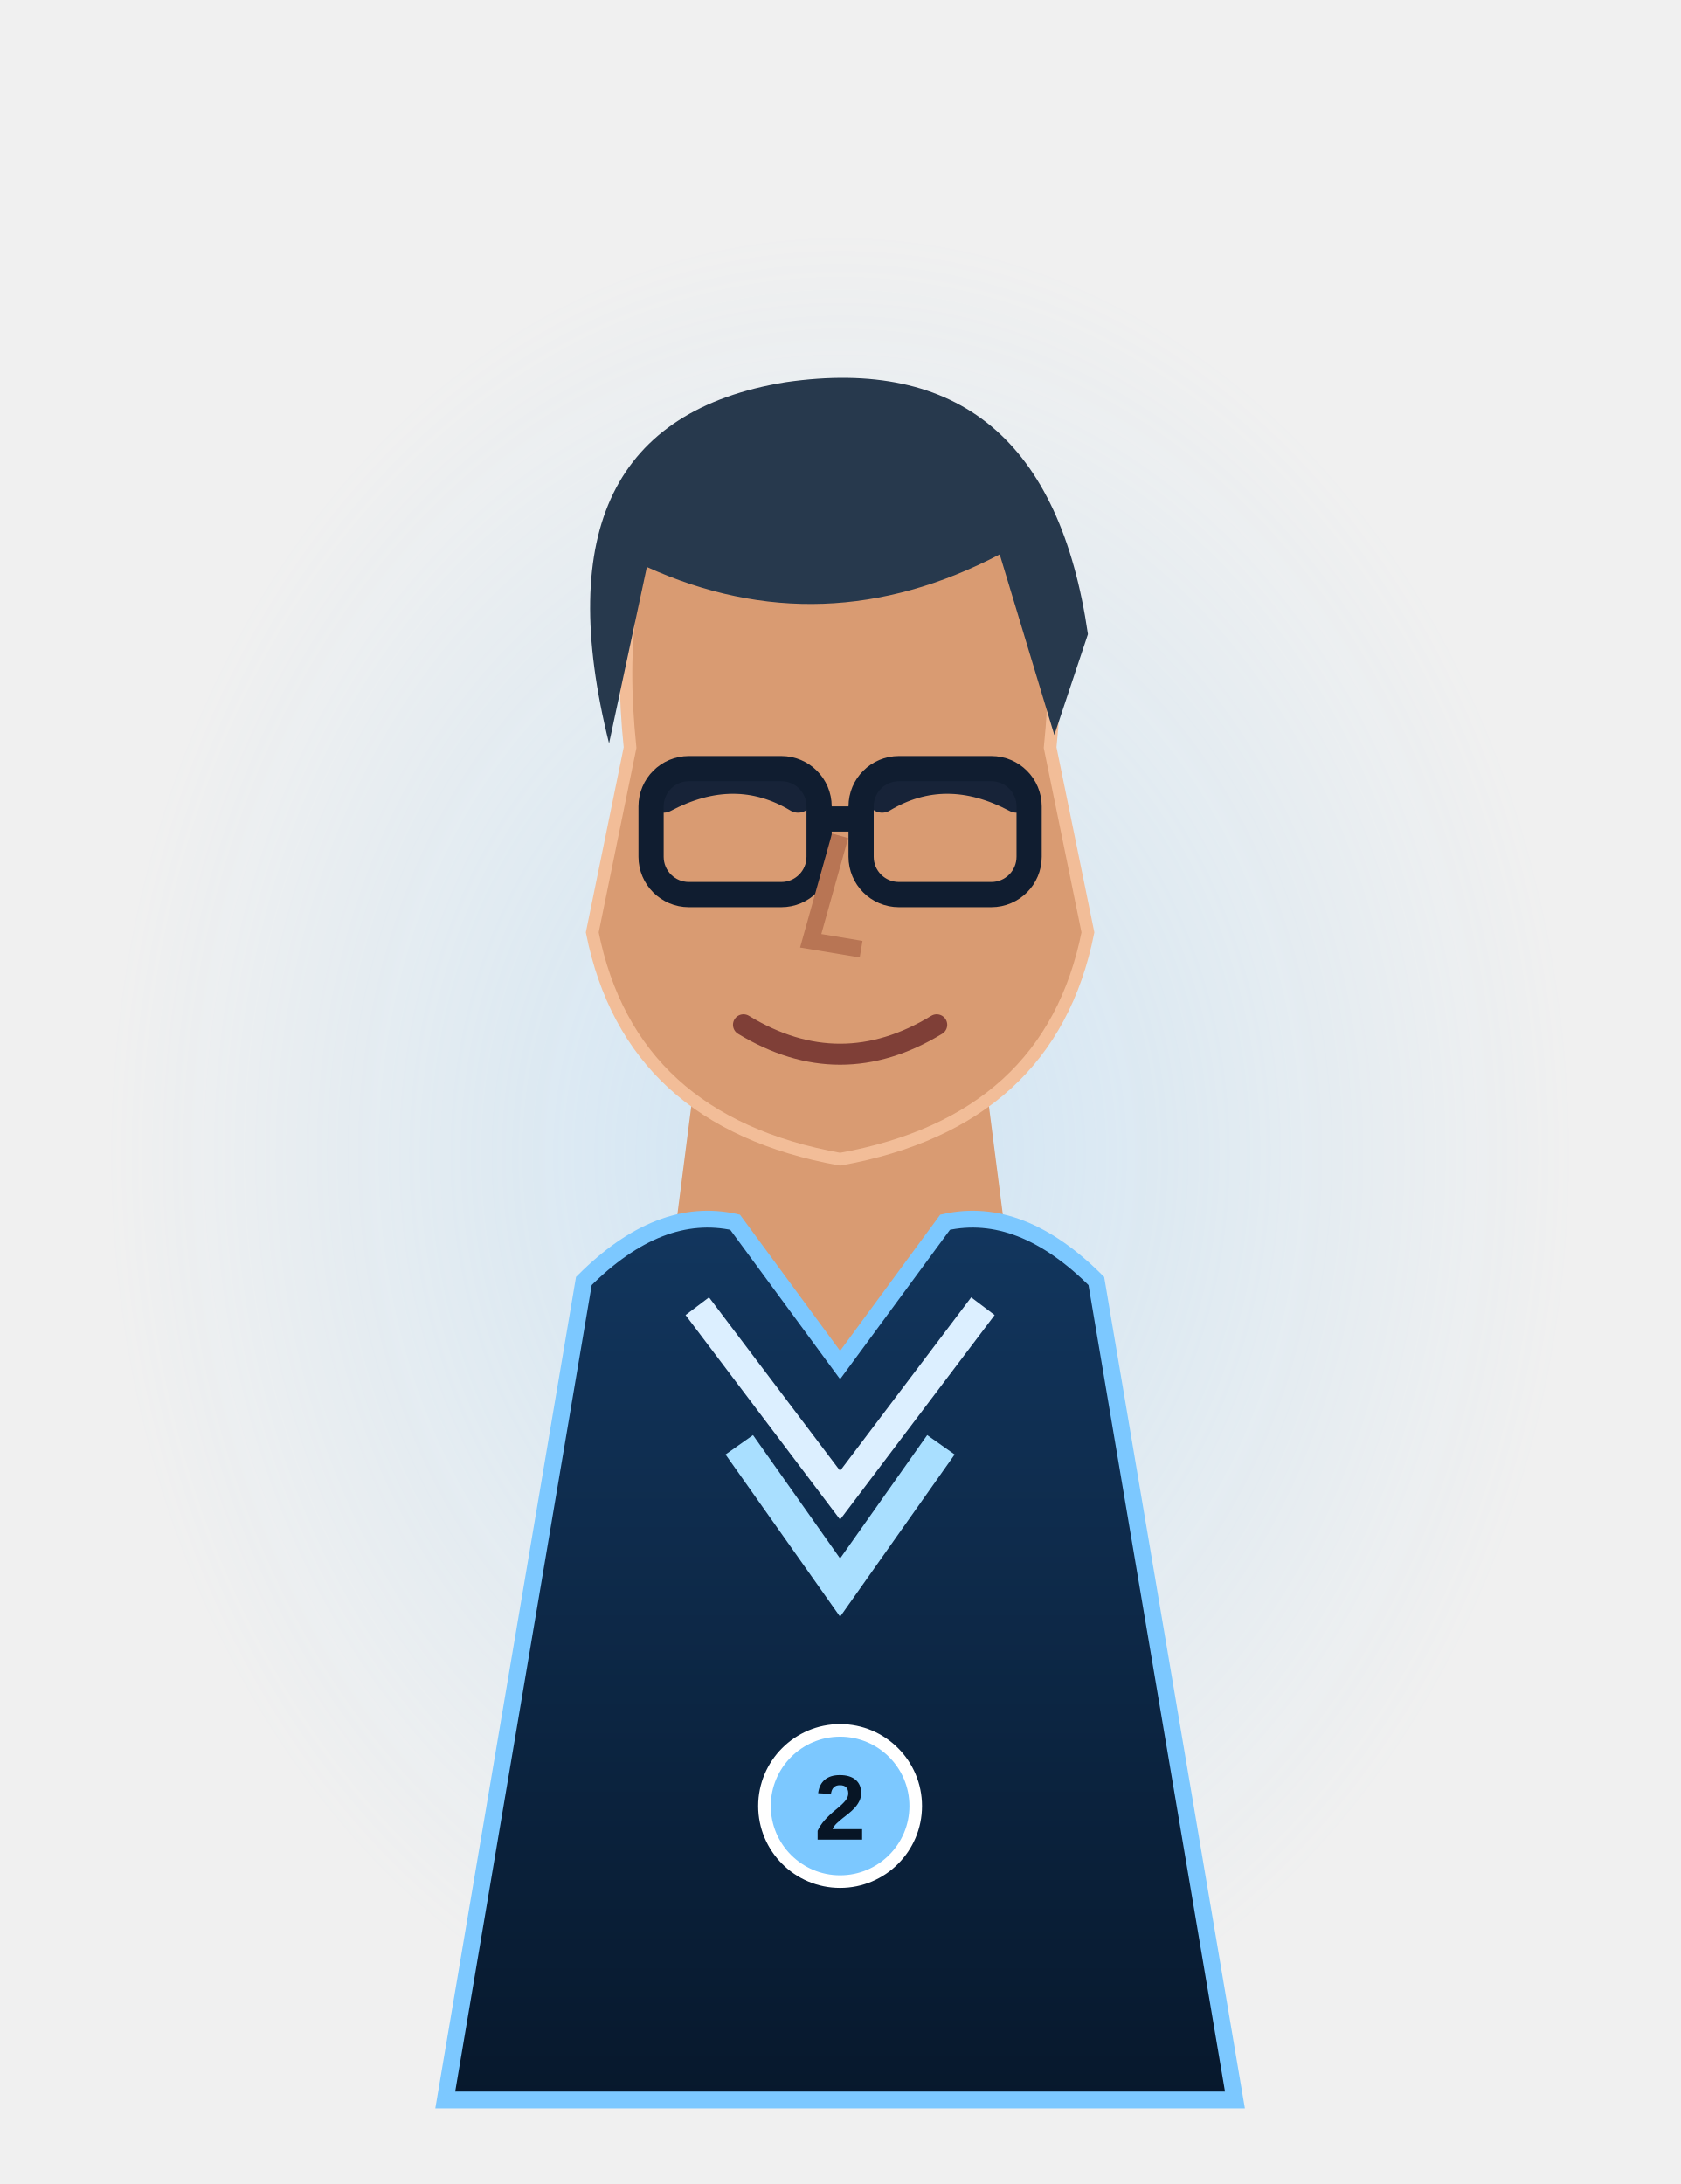
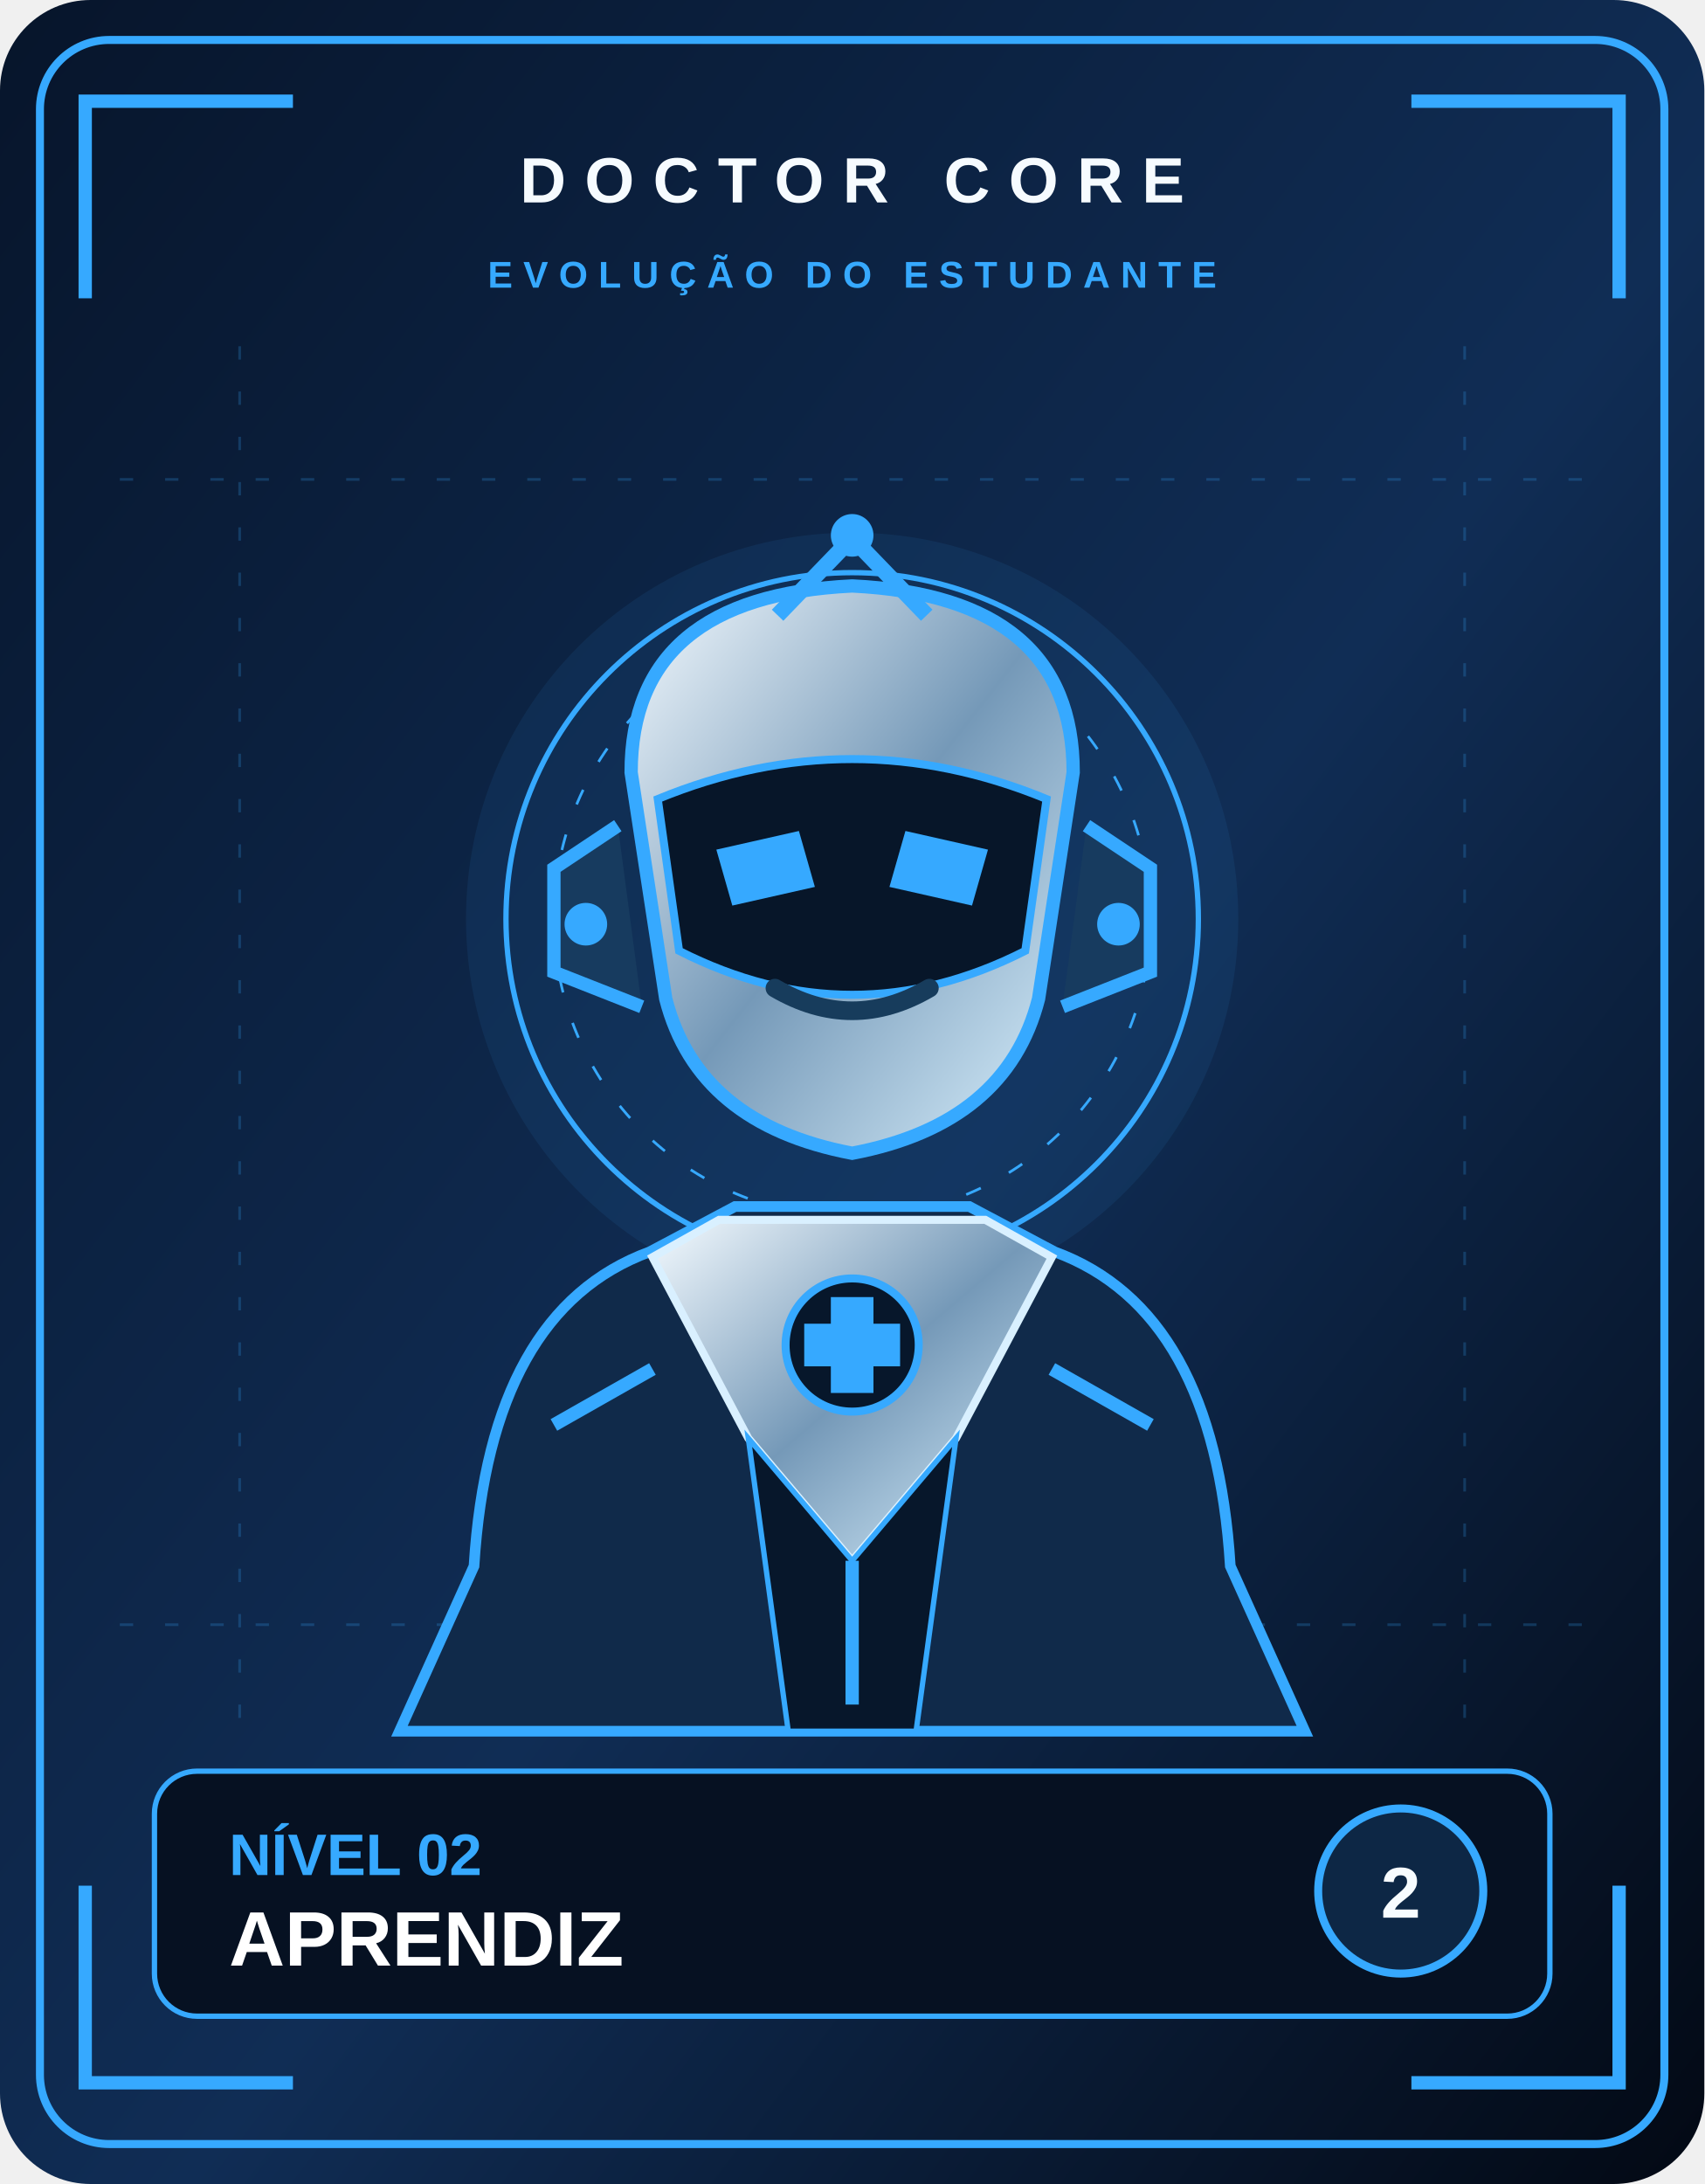
- <svg xmlns="http://www.w3.org/2000/svg" viewBox="0 0 400 520" role="img" aria-label="Avatar Doctor Aprendiz, nível 02">
+ <svg xmlns="http://www.w3.org/2000/svg" width="640" height="820" viewBox="0 0 640 820" role="img">
  <defs>
-     <radialGradient id="a">
-       <stop stop-color="#7cc8ff" stop-opacity=".28" />
-       <stop offset="1" stop-color="#7cc8ff" stop-opacity="0" />
-     </radialGradient>
-     <linearGradient id="coat" x2="0" y2="1">
-       <stop stop-color="#12365e" />
-       <stop offset="1" stop-color="#07182c" />
+     <linearGradient id="b" x2="1" y2="1">
+       <stop stop-color="#07152B" />
+       <stop offset=".55" stop-color="#102D55" />
+       <stop offset="1" stop-color="#030914" />
+     </linearGradient>
+     <linearGradient id="m" x2="1" y2="1">
+       <stop stop-color="#F5FBFF" />
+       <stop offset=".5" stop-color="#7599B8" />
+       <stop offset="1" stop-color="#DDF3FF" />
    </linearGradient>
  </defs>
-   <ellipse cx="200" cy="275" rx="176" ry="220" fill="url(#a)" />
-   <path d="M165 260 L160 299 L200 329 L240 299 L235 260Z" fill="#d99b72" />
-   <path d="M139 305 Q157 287 175 291 L200 325 L225 291 Q243 287 261 305 L294 500 L106 500Z" fill="url(#coat)" stroke="#7cc8ff" stroke-width="4" />
-   <path d="M166 311 L200 356 L234 311" fill="none" stroke="#dcefff" stroke-width="7" />
-   <path d="M176 344 L200 378 L224 344" stroke="#a9dfff" stroke-width="8" fill="none" />
-   <path d="M150 178 Q142 101 200 101 Q258 101 250 178 L259 222 Q250 267 200 276 Q150 267 141 222Z" fill="#d99b72" stroke="#f2bd98" stroke-width="3" />
-   <path d="M145 177 Q126 101 187 91 Q249 82 259 151 L251 175 L238 132 Q196 154 154 135Z" fill="#27394d" />
-   <path d="M158 190 Q175 181 190 190 M210 190 Q225 181 242 190" stroke="#172338" stroke-width="7" stroke-linecap="round" fill="none" />
-   <rect x="155" y="183" width="40" height="30" rx="9" fill="none" stroke="#101d30" stroke-width="6" />
-   <rect x="205" y="183" width="40" height="30" rx="9" fill="none" stroke="#101d30" stroke-width="6" />
-   <path d="M195 195 H205" stroke="#101d30" stroke-width="6" />
-   <path d="M200 199 L193 224 L205 226" stroke="#b87554" stroke-width="4" fill="none" />
-   <path d="M177 244 Q200 258 223 244" stroke="#7f3f37" stroke-width="5" stroke-linecap="round" fill="none" />
-   <circle cx="200" cy="430" r="18" fill="#7cc8ff" stroke="#fff" stroke-width="3" />
-   <text x="200" y="438" text-anchor="middle" font-family="Arial" font-size="22" font-weight="900" fill="#071525">2</text>
+   <rect width="640" height="820" rx="34" fill="url(#b)" />
+   <rect x="15" y="15" width="610" height="790" rx="26" fill="none" stroke="#36A9FF" stroke-width="3" />
+   <path d="M32 112V38H110M530 38h78v74M32 708v74h78M530 782h78v-74" fill="none" stroke="#36A9FF" stroke-width="5" />
+   <g opacity=".22" stroke="#36A9FF">
+     <path d="M45 180H595M45 610H595M90 130V650M550 130V650" stroke-dasharray="5 12" />
+   </g>
+   <text x="320" y="76" fill="#F6FBFF" font-family="Arial" font-size="24" font-weight="800" letter-spacing="7" text-anchor="middle">DOCTOR CORE</text>
+   <text x="320" y="108" fill="#36A9FF" font-family="Arial" font-size="14" font-weight="700" letter-spacing="4" text-anchor="middle">EVOLUÇÃO DO ESTUDANTE</text>
+   <circle cx="320" cy="345" r="145" fill="#36A9FF" opacity=".08" />
+   <circle cx="320" cy="345" r="130" fill="none" stroke="#36A9FF" stroke-width="2" />
+   <circle cx="320" cy="345" r="112" fill="none" stroke="#36A9FF" stroke-dasharray="6 12" />
+   <path d="M178 588Q184 492 244 470L276 453H364L396 470Q456 492 462 588L490 650H150Z" fill="#102A4A" stroke="#36A9FF" stroke-width="4" />
+   <path d="M245 472L281 540L320 586L359 540L395 472L370 458H270Z" fill="url(#m)" stroke="#D9F0FF" stroke-width="3" />
+   <path d="M281 540L320 586L359 540L344 650H296Z" fill="#07172B" stroke="#36A9FF" stroke-width="2" />
+   <path d="M320 586V640M208 535L245 514M432 535L395 514" stroke="#36A9FF" stroke-width="5" />
+   <path d="M237 290Q237 224 320 220Q403 224 403 290L390 375Q378 422 320 433Q262 422 250 375Z" fill="url(#m)" stroke="#36A9FF" stroke-width="5" />
+   <path d="M247 300Q320 270 393 300L385 357Q320 390 255 357Z" fill="#071629" stroke="#36A9FF" stroke-width="3" />
+   <path d="M269 319L300 312L306 333L275 340ZM371 319L340 312L334 333L365 340Z" fill="#36A9FF" />
+   <path d="M291 371Q320 388 349 371" fill="none" stroke="#173C5C" stroke-width="7" stroke-linecap="round" />
+   <path d="M232 310L208 326V365L241 378M408 310L432 326V365L399 378" fill="#173B5F" stroke="#36A9FF" stroke-width="5" />
+   <circle cx="220" cy="347" r="8" fill="#36A9FF" />
+   <circle cx="420" cy="347" r="8" fill="#36A9FF" />
+   <path d="M292 231L320 202L348 231" fill="none" stroke="#36A9FF" stroke-width="6" />
+   <circle cx="320" cy="201" r="8" fill="#36A9FF" />
+   <circle cx="320" cy="505" r="25" fill="#07172B" stroke="#36A9FF" stroke-width="3" />
+   <path d="M312 487H328V497H338V513H328V523H312V513H302V497H312Z" fill="#36A9FF" />
+   <rect x="58" y="665" width="524" height="92" rx="16" fill="#061122" stroke="#36A9FF" stroke-width="2" />
+   <text x="86" y="704" fill="#36A9FF" font-family="Arial" font-size="22" font-weight="900">NÍVEL 02</text>
+   <text x="86" y="738" fill="#FFF" font-family="Arial" font-size="29" font-weight="900">APRENDIZ</text>
+   <circle cx="526" cy="710" r="31" fill="#0D2745" stroke="#36A9FF" stroke-width="3" />
+   <text x="526" y="720" text-anchor="middle" fill="#F7FCFF" font-family="Arial" font-size="27" font-weight="900">2</text>
</svg>
